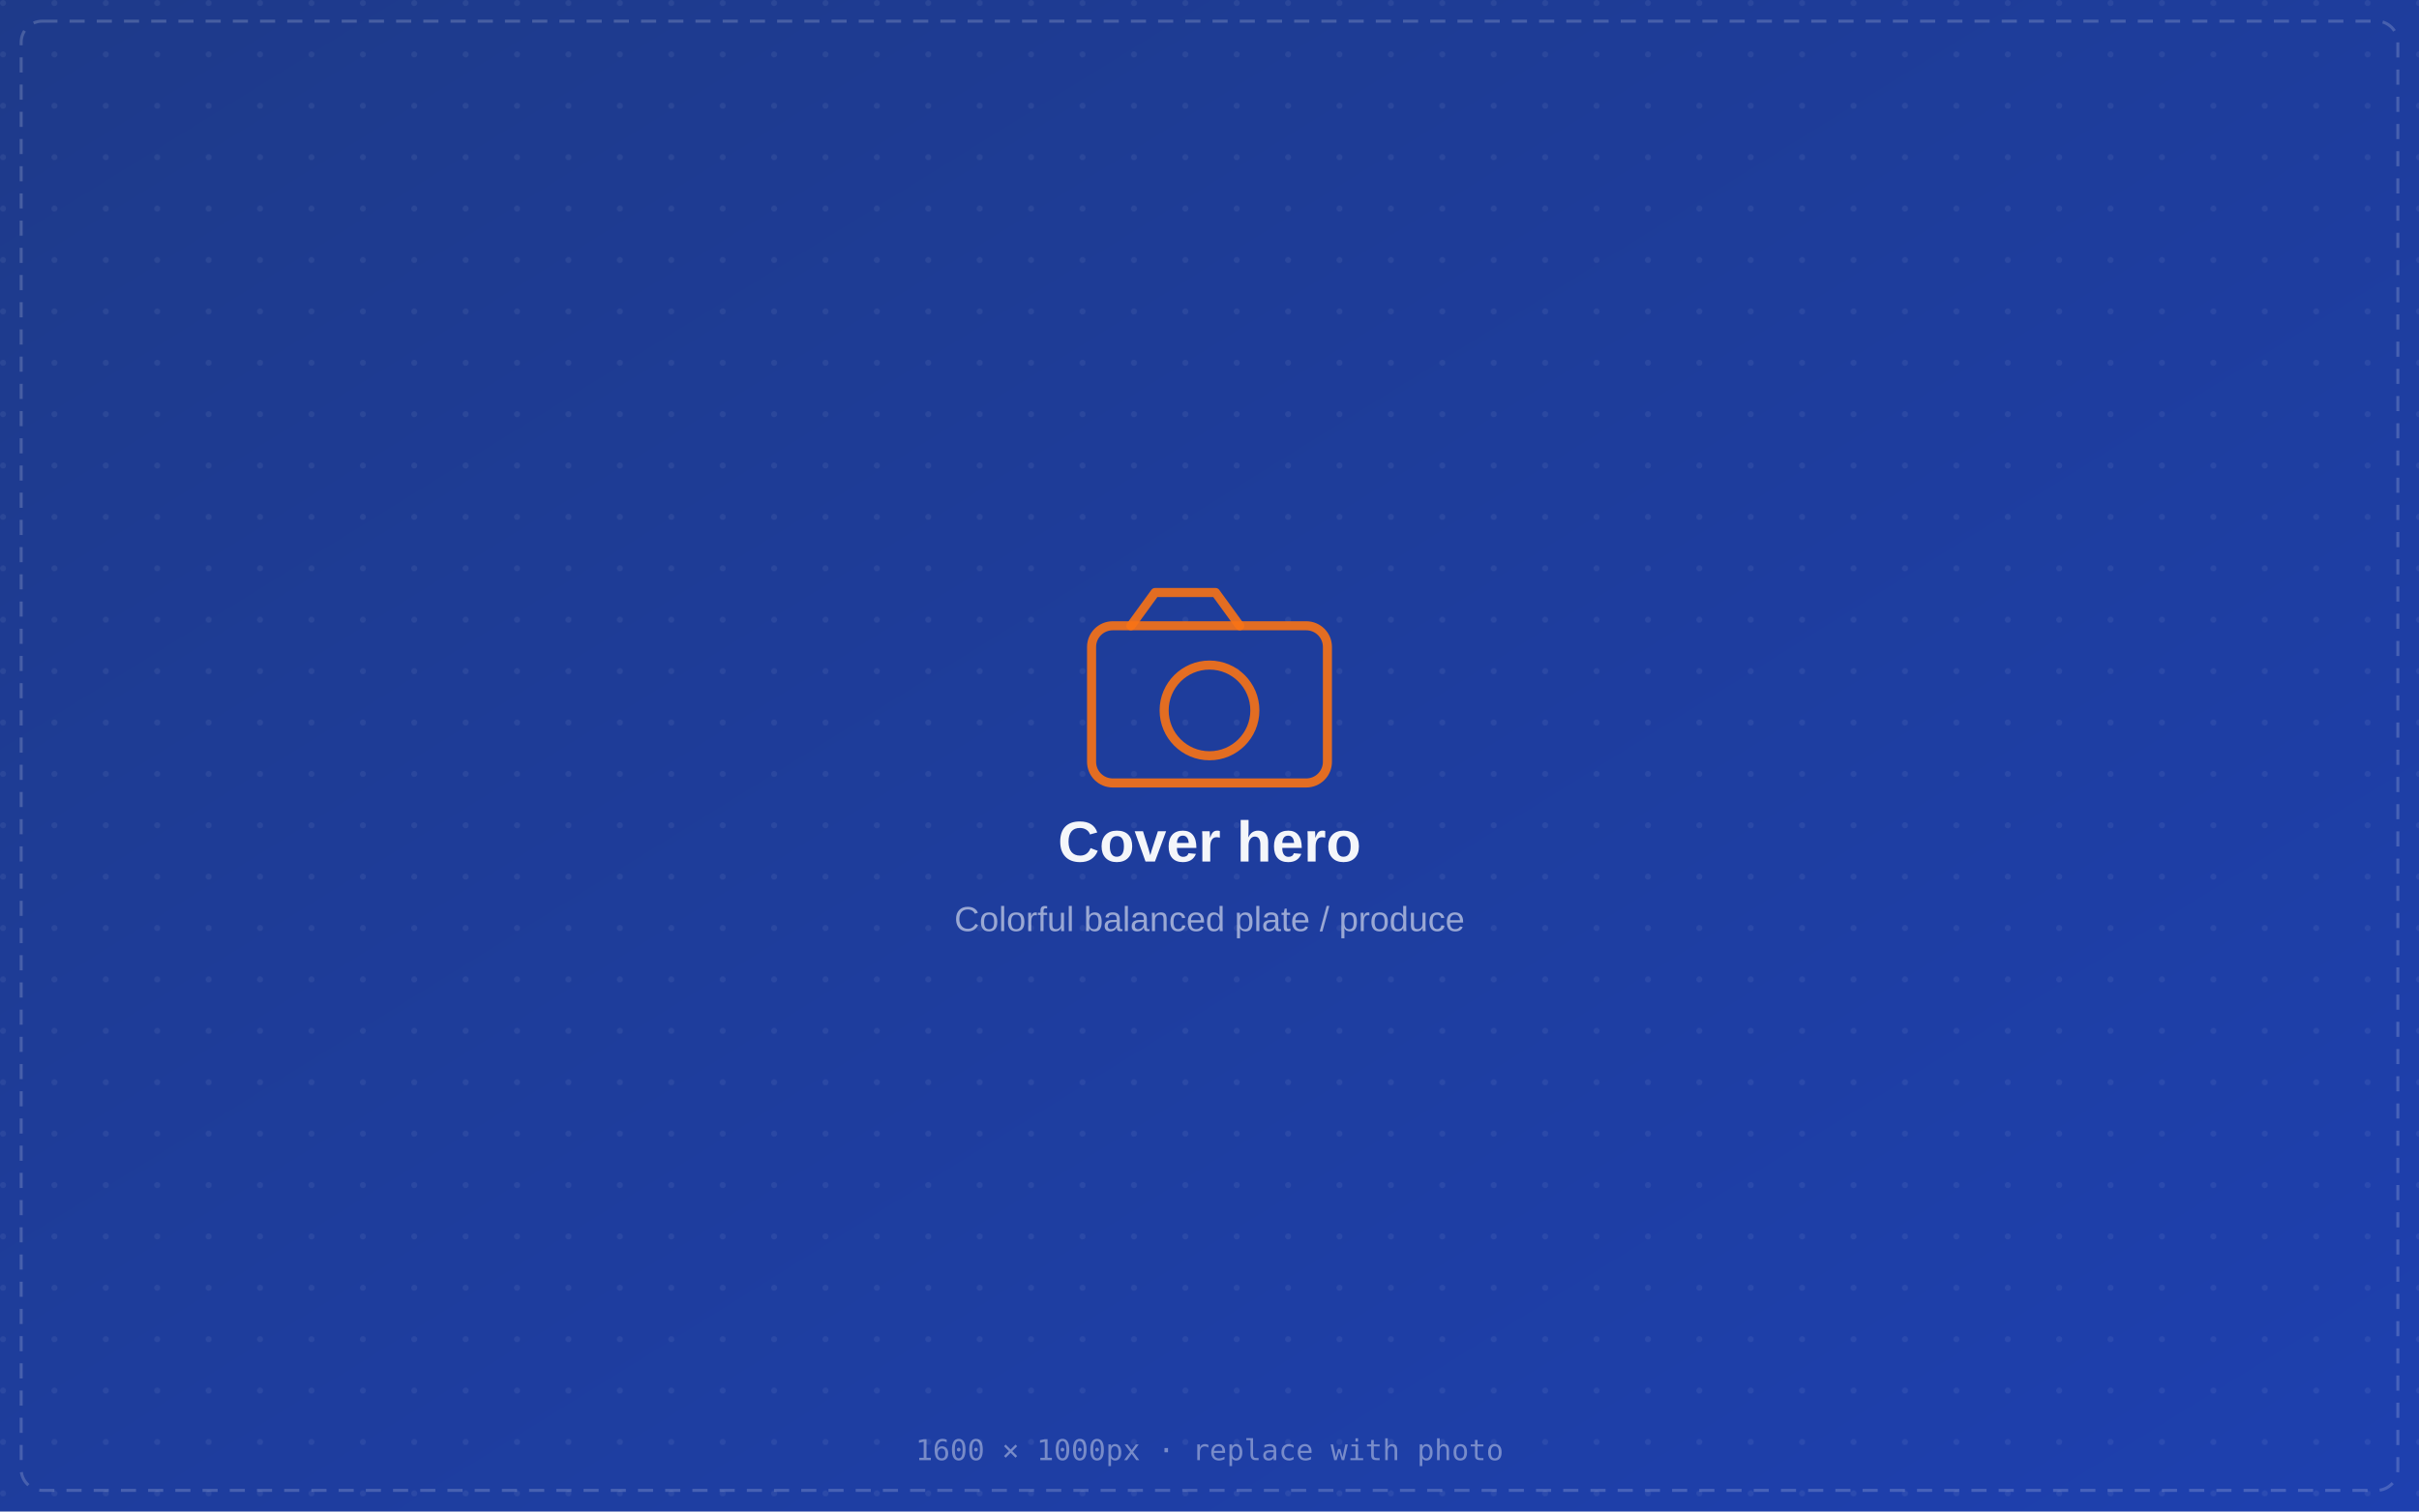
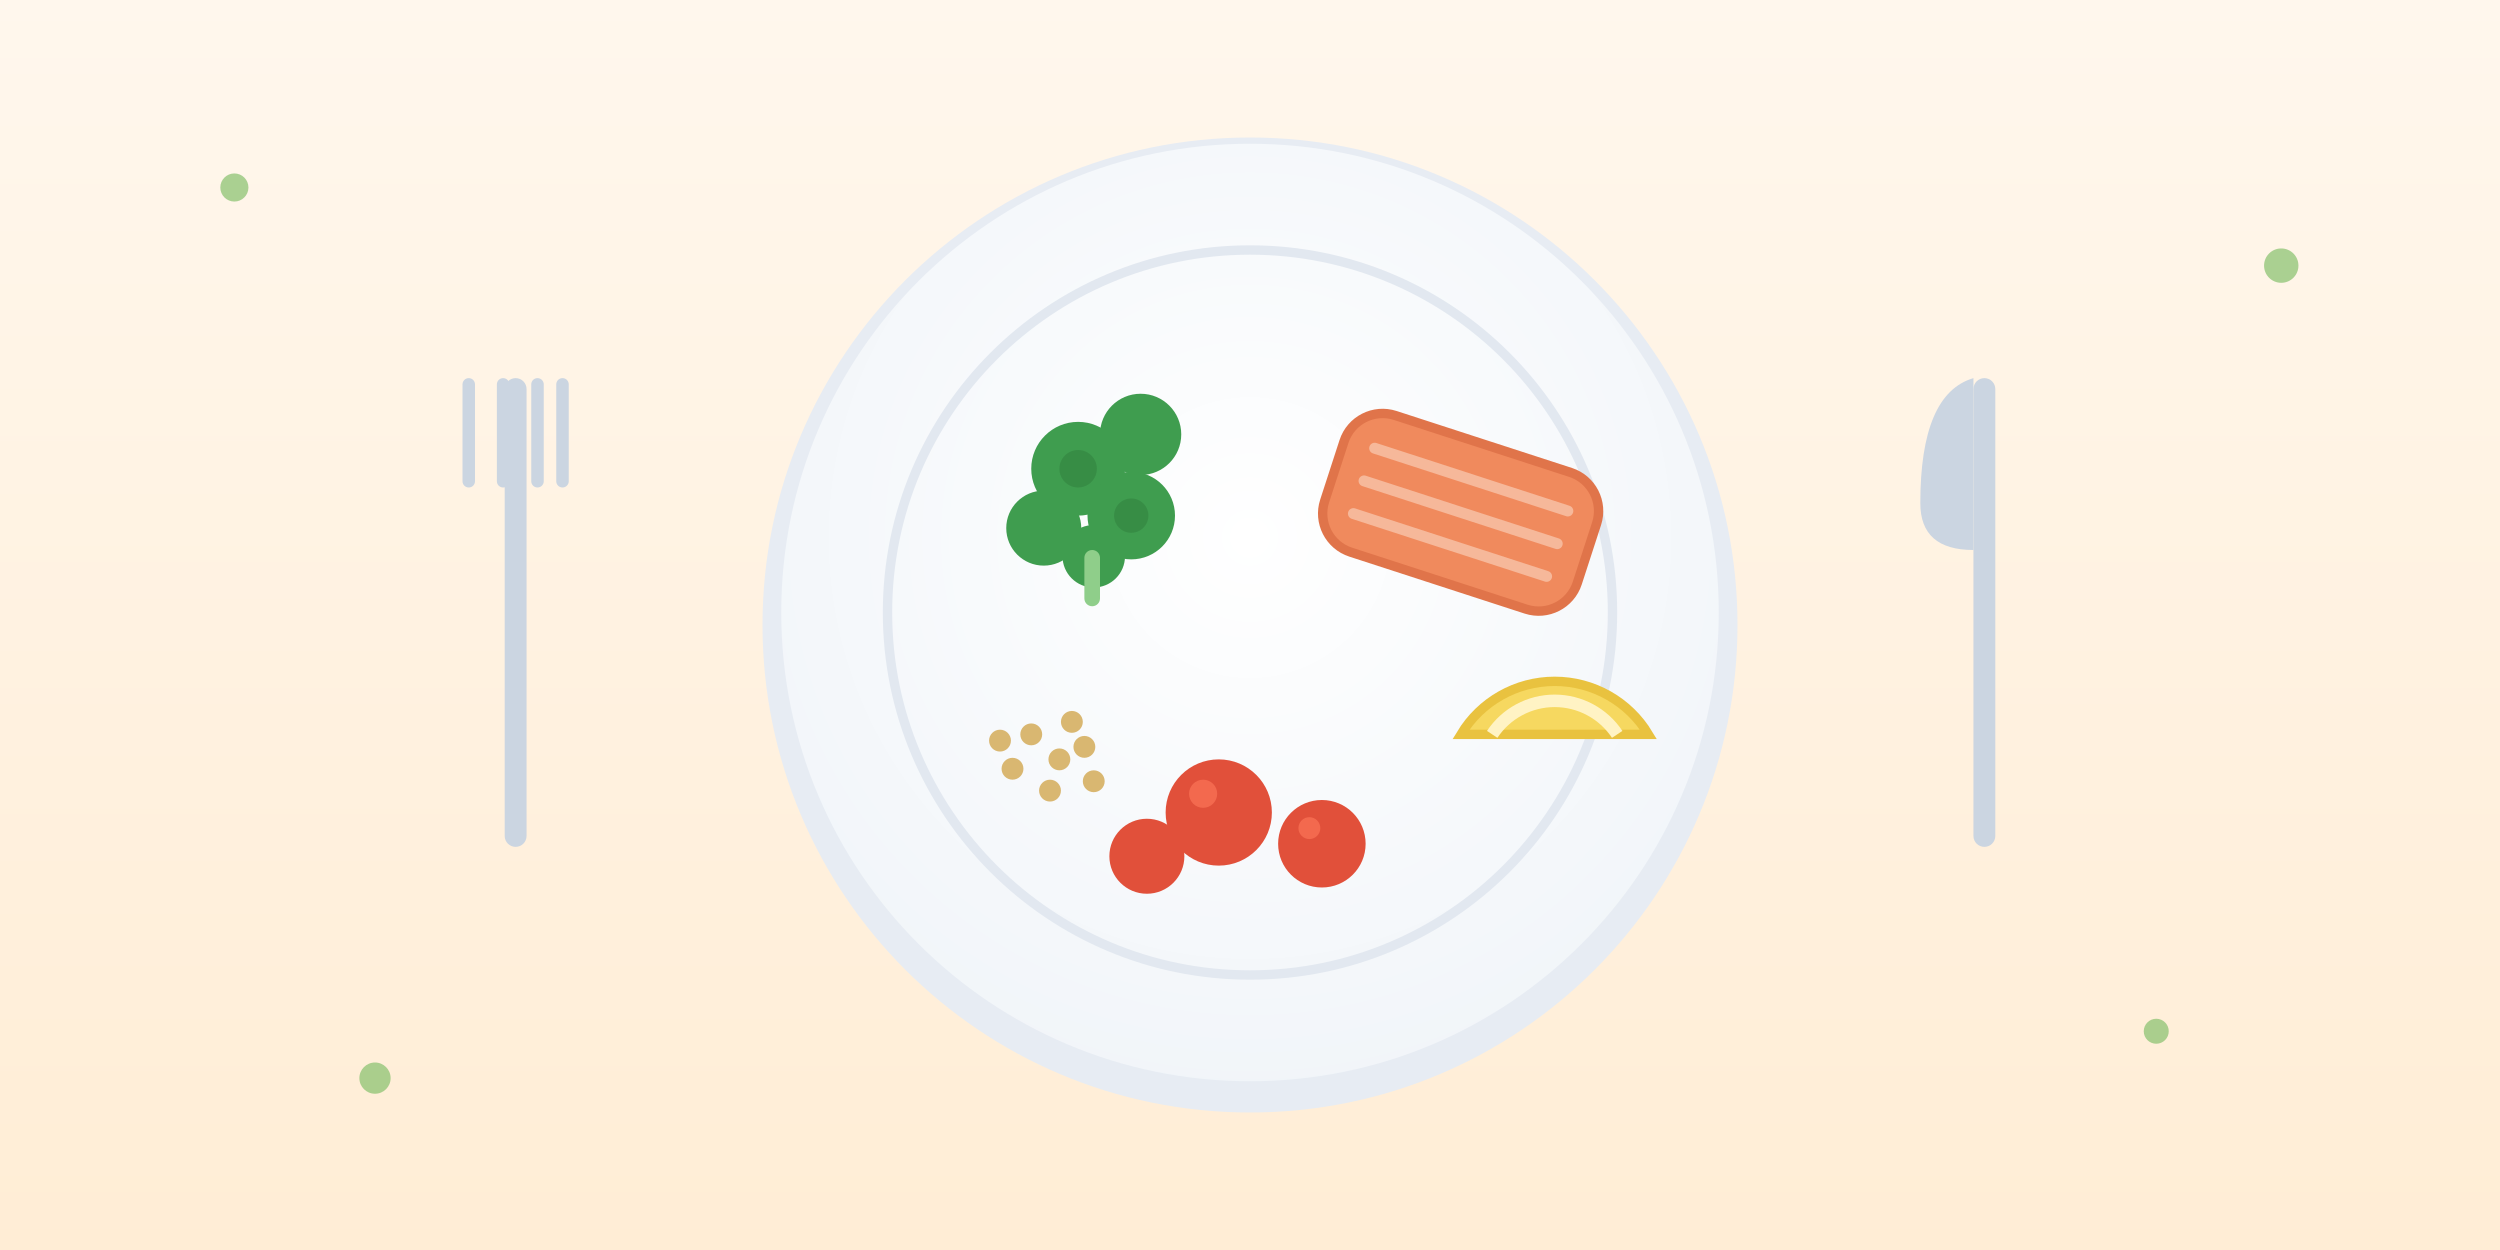
- <svg xmlns="http://www.w3.org/2000/svg" width="1600" height="1000" viewBox="0 0 1600 1000" role="img" aria-label="Cover hero placeholder">
+ <svg xmlns="http://www.w3.org/2000/svg" width="1600" height="800" viewBox="0 0 1600 800" role="img" aria-label="A colorful, balanced plate of whole foods, viewed from above">
  <defs>
-     <linearGradient id="bg" x1="0" y1="0" x2="1" y2="1">
-       <stop offset="0" stop-color="#1e3a8a" />
-       <stop offset="1" stop-color="#1e40af" />
+     <linearGradient id="bg" x1="0" y1="0" x2="0" y2="1">
+       <stop offset="0" stop-color="#fff7ed" />
+       <stop offset="1" stop-color="#ffedd5" />
    </linearGradient>
-     <pattern id="dots" width="34" height="34" patternUnits="userSpaceOnUse">
-       <circle cx="2" cy="2" r="2" fill="#ffffff" opacity="0.06" />
-     </pattern>
+     <radialGradient id="plate" cx="50%" cy="42%" r="60%">
+       <stop offset="0" stop-color="#ffffff" />
+       <stop offset="1" stop-color="#f1f5f9" />
+     </radialGradient>
  </defs>
-   <rect width="1600" height="1000" fill="url(#bg)" />
-   <rect width="1600" height="1000" fill="url(#dots)" />
-   <rect x="14" y="14" width="1572" height="972" fill="none" stroke="#ffffff" stroke-opacity="0.18" stroke-width="2" stroke-dasharray="10 8" rx="14" />
-   <g transform="translate(800,460)" fill="none" stroke="#f97316" stroke-width="6" stroke-linecap="round" stroke-linejoin="round">
-     <rect x="-78" y="-46" width="156" height="104" rx="14" stroke-opacity="0.9" />
-     <circle cx="0" cy="10" r="30" stroke-opacity="0.9" />
-     <path d="M -52 -46 l 16 -22 l 40 0 l 16 22" stroke-opacity="0.9" />
+   <rect width="1600" height="800" fill="url(#bg)" />
+   <g fill="#86c06c" opacity=".7">
+     <circle cx="150" cy="120" r="9" />
+     <circle cx="1460" cy="170" r="11" />
+     <circle cx="240" cy="690" r="10" />
+     <circle cx="1380" cy="660" r="8" />
  </g>
-   <text x="50%" y="570" text-anchor="middle" font-family="Poppins, Arial, sans-serif" font-size="38" font-weight="600" fill="#ffffff" opacity="0.95">Cover hero</text>
-   <text x="50%" y="616" text-anchor="middle" font-family="Arial, sans-serif" font-size="23" fill="#ffffff" opacity="0.55">Colorful balanced plate / produce</text>
-   <text x="50%" y="966" text-anchor="middle" font-family="monospace" font-size="19" fill="#ffffff" opacity="0.40">1600 × 1000px · replace with photo</text>
+   <circle cx="800" cy="400" r="312" fill="#e7ecf3" />
+   <circle cx="800" cy="392" r="300" fill="url(#plate)" />
+   <circle cx="800" cy="392" r="232" fill="none" stroke="#e2e8f0" stroke-width="6" />
+   <g fill="#3f9d4f">
+     <circle cx="690" cy="300" r="30" />
+     <circle cx="730" cy="278" r="26" />
+     <circle cx="668" cy="338" r="24" />
+     <circle cx="724" cy="330" r="28" />
+     <circle cx="700" cy="356" r="20" />
+   </g>
+   <g fill="#2f7d3c">
+     <circle cx="690" cy="300" r="12" opacity=".5" />
+     <circle cx="724" cy="330" r="11" opacity=".5" />
+   </g>
+   <rect x="694" y="352" width="10" height="36" rx="5" fill="#8fce8a" />
+   <g transform="rotate(18 930 320)">
+     <rect x="852" y="280" width="170" height="92" rx="26" fill="#f08a5d" />
+     <rect x="852" y="280" width="170" height="92" rx="26" fill="none" stroke="#e0744a" stroke-width="6" />
+     <path d="M872 326 h130 M872 304 h130 M872 348 h130" stroke="#f6b89a" stroke-width="7" stroke-linecap="round" />
+   </g>
+   <g fill="#e1503a">
+     <circle cx="780" cy="520" r="34" />
+     <circle cx="846" cy="540" r="28" />
+     <circle cx="734" cy="548" r="24" />
+   </g>
+   <g fill="#ff7a5c" opacity=".6">
+     <circle cx="770" cy="508" r="9" />
+     <circle cx="838" cy="530" r="7" />
+   </g>
+   <g fill="#d9b771">
+     <circle cx="660" cy="470" r="7" />
+     <circle cx="678" cy="486" r="7" />
+     <circle cx="648" cy="492" r="7" />
+     <circle cx="672" cy="506" r="7" />
+     <circle cx="694" cy="478" r="7" />
+     <circle cx="700" cy="500" r="7" />
+     <circle cx="640" cy="474" r="7" />
+     <circle cx="686" cy="462" r="7" />
+   </g>
+   <path d="M935 470 a70 70 0 0 1 120 0 z" fill="#f6d860" />
+   <path d="M935 470 a70 70 0 0 1 120 0 z" fill="none" stroke="#e9c23f" stroke-width="6" />
+   <path d="M955 470 a48 48 0 0 1 80 0" fill="none" stroke="#fff3c4" stroke-width="8" />
+   <g fill="#cbd5e1">
+     <g transform="translate(330,392)">
+       <rect x="-7" y="-150" width="14" height="300" rx="7" />
+       <rect x="-34" y="-150" width="8" height="70" rx="4" />
+       <rect x="-12" y="-150" width="8" height="70" rx="4" />
+       <rect x="10" y="-150" width="8" height="70" rx="4" />
+       <rect x="26" y="-150" width="8" height="70" rx="4" />
+     </g>
+     <g transform="translate(1270,392)">
+       <rect x="-7" y="-150" width="14" height="300" rx="7" />
+       <path d="M-7 -150 q-34 10 -34 80 q0 30 34 30 z" />
+     </g>
+   </g>
</svg>
